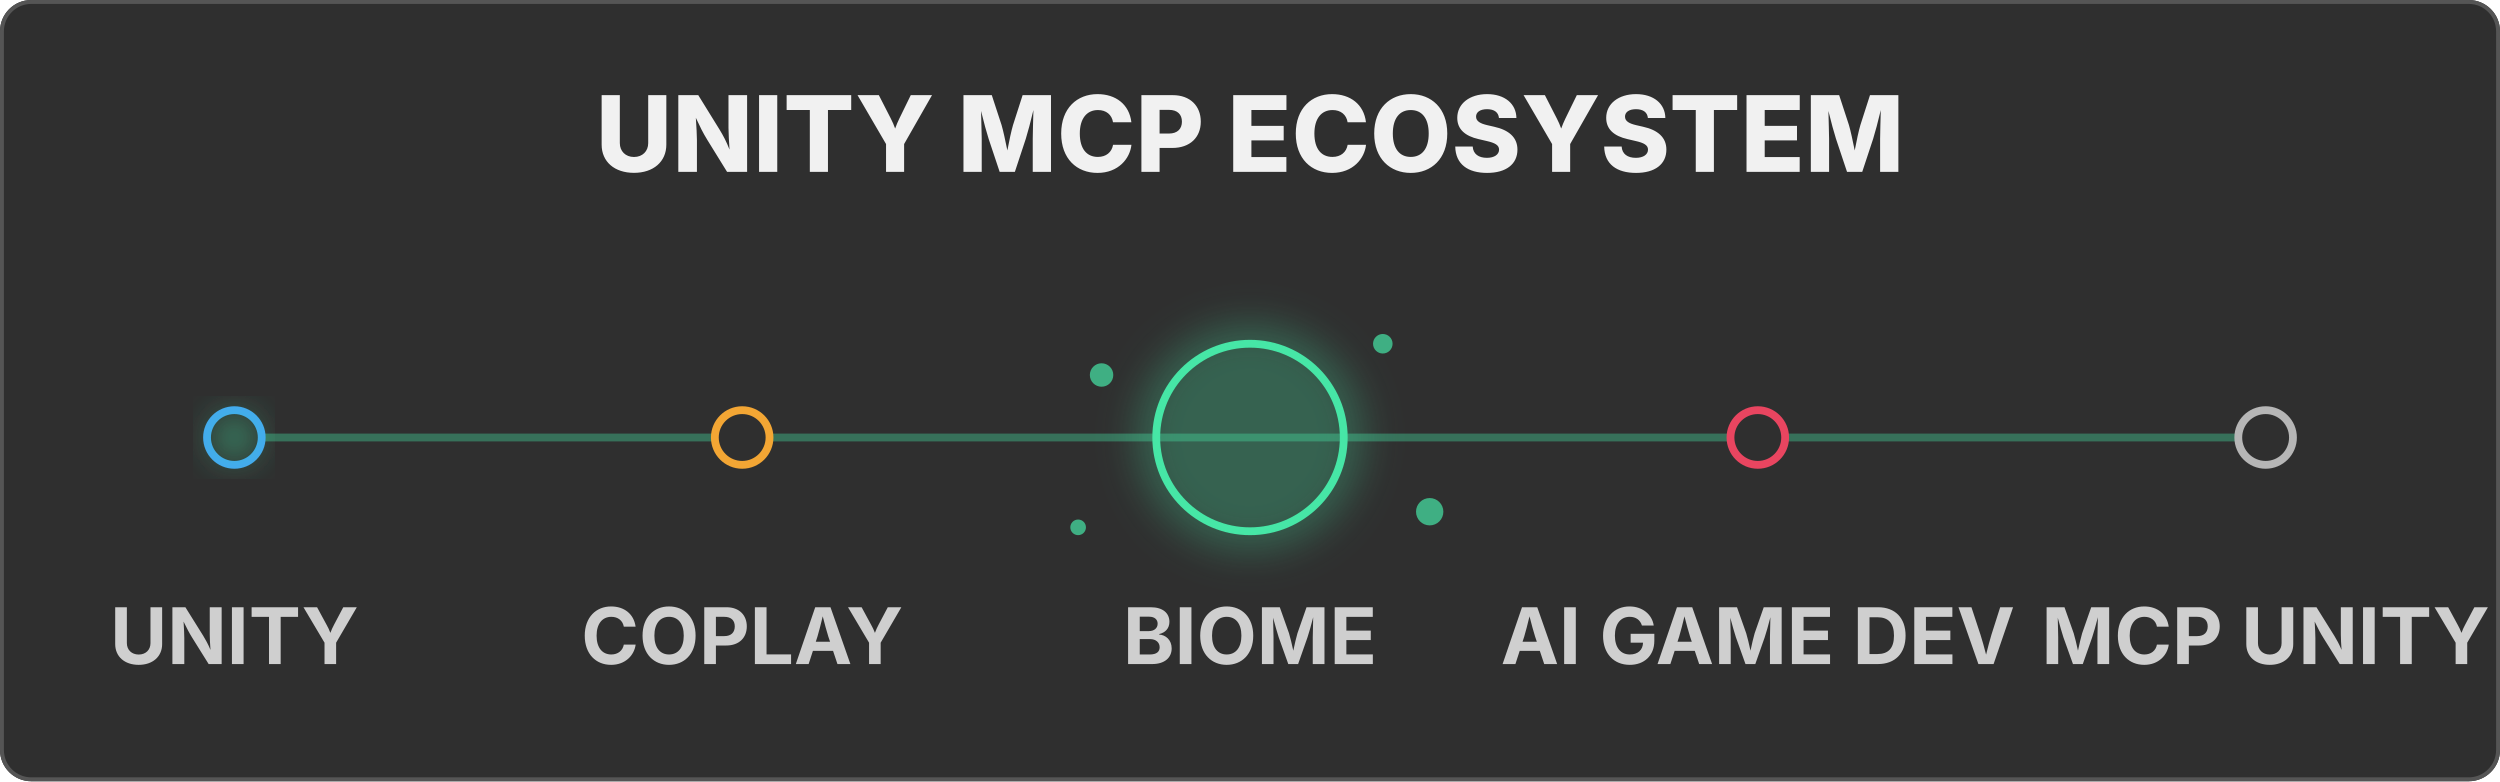
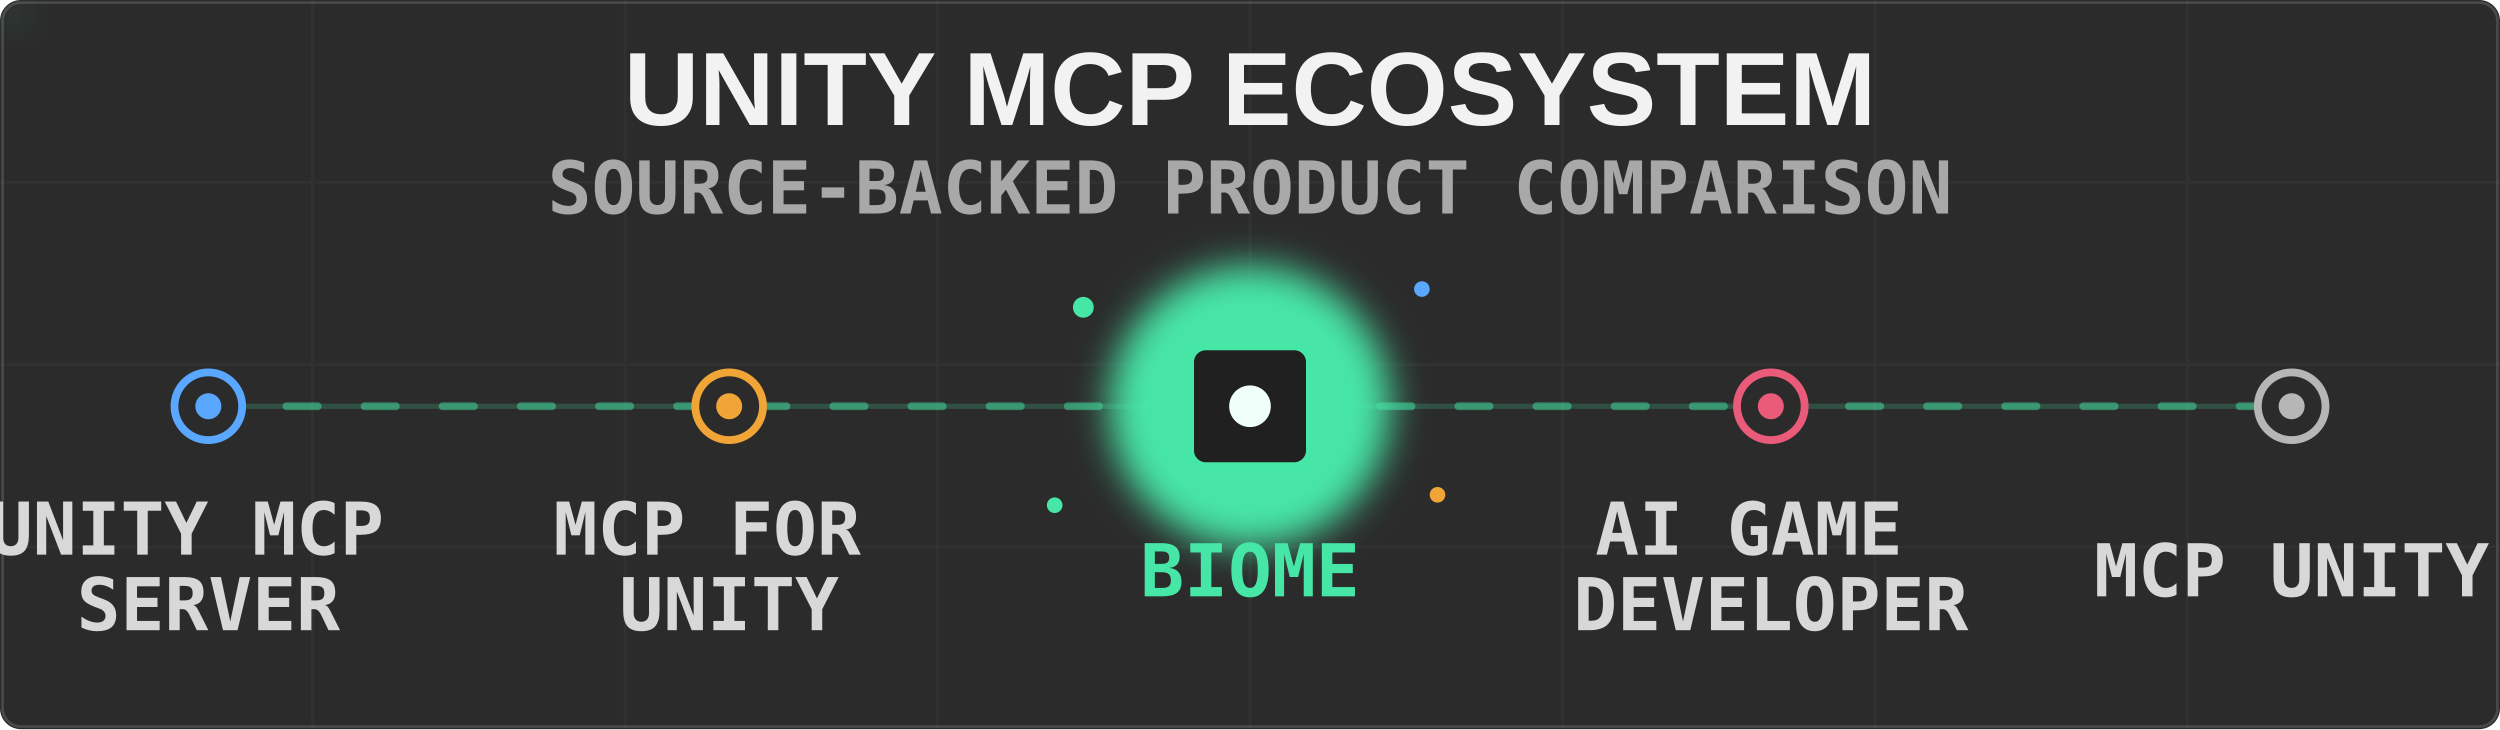
- <svg xmlns="http://www.w3.org/2000/svg" viewBox="0 0 640 200" role="img" aria-labelledby="comparison-title comparison-desc">
+ <svg xmlns="http://www.w3.org/2000/svg" viewBox="0 0 960 280" width="960" height="280" role="img" aria-labelledby="comparison-title comparison-desc">
  <defs>
-     <filter id="soft-glow" x="-80%" y="-80%" width="260%" height="260%">
-       <feGaussianBlur stdDeviation="5" />
+     <filter id="comparison-glow" x="-100%" y="-100%" width="300%" height="300%">
+       <feGaussianBlur stdDeviation="7" />
    </filter>
  </defs>
  <style>
-     .bg { fill: #2f2f2f; }
-     .frame { fill: none; stroke: #555; stroke-width: 1; }
-     .track { fill: none; stroke: #46e6a6; stroke-width: 2; opacity: .36; }
-     .tick { fill: #2f2f2f; stroke-width: 2; }
-     .label {
-       fill: #cfcfcf;
-       font-family: -apple-system, BlinkMacSystemFont, "Segoe UI", sans-serif;
-       font-weight: 700;
-       letter-spacing: 0;
-       text-anchor: middle;
+     .comparison-track {
+       fill: none;
+       stroke: #46e6a6;
+       stroke-width: 3;
+       stroke-linecap: round;
+       stroke-dasharray: 12 18;
+       opacity: .48;
+       animation: comparison-flow 4.2s linear infinite;
    }
-     .title {
-       fill: #f1f1f1;
-       font: 800 27px -apple-system, BlinkMacSystemFont, "Segoe UI", sans-serif;
-       letter-spacing: 0;
-       text-anchor: middle;
-     }
-     .core-aura {
-       fill: #46e6a6;
-       opacity: .28;
+     .comparison-node {
      transform-box: fill-box;
      transform-origin: center;
-       animation: aura 2.8s ease-in-out infinite;
+       animation: comparison-node 4.6s ease-in-out infinite;
    }
-     .core {
-       fill: #2f2f2f;
-       stroke: #46e6a6;
-       stroke-width: 3;
-       transform: rotate(45deg);
+     .comparison-node-b { animation-delay: -.8s; }
+     .comparison-node-c { animation-delay: -1.6s; }
+     .comparison-node-d { animation-delay: -2.4s; }
+     .comparison-core {
      transform-box: fill-box;
      transform-origin: center;
-       animation: breathe 2.8s ease-in-out infinite;
+       animation: comparison-core 2.9s ease-in-out infinite;
    }
-     .signal {
-       fill: #46e6a6;
-       filter: url(#soft-glow);
-       animation: signal 5.4s cubic-bezier(.45, 0, .55, 1) infinite;
-     }
-     .pulse {
-       fill: none;
-       stroke: #46e6a6;
-       stroke-width: 2;
+     .comparison-aura {
      transform-box: fill-box;
      transform-origin: center;
-       animation: pulse 2.8s ease-out infinite;
+       animation: comparison-aura 2.9s ease-in-out infinite;
    }
-     .particle {
-       fill: #46e6a6;
-       opacity: .7;
+     .comparison-spore {
      transform-box: fill-box;
      transform-origin: center;
-       animation: drift 3.7s ease-in-out infinite alternate;
+       animation: comparison-drift-a 4.8s ease-in-out infinite alternate;
    }
-     .p2 { animation-delay: -.9s; animation-duration: 4.6s; }
-     .p3 { animation-delay: -1.8s; animation-duration: 3.2s; }
-     .p4 { animation-delay: -2.6s; animation-duration: 5.1s; }
-     @keyframes aura {
-       0%, 100% { opacity: .16; transform: scale(.86); }
-       50% { opacity: .38; transform: scale(1.16); }
+     .comparison-spore-b {
+       animation-name: comparison-drift-b;
+       animation-duration: 5.7s;
+       animation-delay: -2.2s;
    }
-     @keyframes breathe {
-       0%, 100% { transform: scale(.96) rotate(45deg); }
-       50% { transform: scale(1.04) rotate(45deg); }
+     @keyframes comparison-flow { to { stroke-dashoffset: -60; } }
+     @keyframes comparison-node {
+       0%, 100% { opacity: .82; transform: translateY(0); }
+       50% { opacity: 1; transform: translateY(-3px); }
    }
-     @keyframes signal {
-       0% { transform: translateX(0); opacity: 0; }
-       8% { opacity: 1; }
-       50% { opacity: 1; }
-       92% { opacity: 1; }
-       100% { transform: translateX(520px); opacity: 0; }
+     @keyframes comparison-core {
+       0%, 100% { transform: scale(.94) rotate(45deg); }
+       50% { transform: scale(1.08) rotate(45deg); }
    }
-     @keyframes pulse {
-       0% { opacity: .75; transform: scale(.45); }
-       75%, 100% { opacity: 0; transform: scale(1.45); }
+     @keyframes comparison-aura {
+       0%, 100% { opacity: .14; transform: scale(.82); }
+       50% { opacity: .44; transform: scale(1.18); }
    }
-     @keyframes drift {
-       0% { transform: translate(-3px, 2px) scale(.8); opacity: .35; }
-       45% { transform: translate(4px, -5px) scale(1.15); opacity: .9; }
-       100% { transform: translate(7px, 3px) scale(.7); opacity: .45; }
+     @keyframes comparison-drift-a {
+       0% { opacity: .16; transform: translate(-8px, 6px) scale(.72); }
+       55% { opacity: .82; transform: translate(10px, -8px) scale(1.18); }
+       100% { opacity: .26; transform: translate(17px, 5px) scale(.8); }
+     }
+     @keyframes comparison-drift-b {
+       0% { opacity: .14; transform: translate(8px, -6px) scale(.74); }
+       50% { opacity: .72; transform: translate(-12px, 9px) scale(1.14); }
+       100% { opacity: .24; transform: translate(5px, -11px) scale(.8); }
    }
    @media (prefers-reduced-motion: reduce) {
-       .core-aura, .core, .signal, .pulse, .particle { animation: none; }
-       .signal { opacity: .8; transform: translateX(260px); }
-       .core-aura { opacity: .25; }
+       .comparison-track, .comparison-node, .comparison-core, .comparison-aura,
+       .comparison-spore {
+         animation: none !important;
+       }
+       .comparison-track { stroke-dasharray: none; opacity: .62; }
+       .comparison-core { transform: rotate(45deg); }
+       .comparison-aura { opacity: .22; }
+       .comparison-spore { opacity: .28; }
+       .motion-particle { display: none; }
    }
  </style>
-   <rect class="bg" width="640" height="200" rx="8" />
-   <rect class="frame" x=".5" y=".5" width="639" height="199" rx="7.5" />
-   <text class="title" x="320" y="44" font-size="27" data-mobile-critical="true">UNITY MCP ECOSYSTEM</text>
-   <path class="track" d="M60 112 H580" />
-   <circle class="tick" cx="60" cy="112" r="7" stroke="#42a5f5" />
-   <circle class="tick" cx="190" cy="112" r="7" stroke="#f3a634" />
-   <circle class="tick" cx="450" cy="112" r="7" stroke="#e94560" />
-   <circle class="tick" cx="580" cy="112" r="7" stroke="#b6b6b6" />
-   <circle class="signal" cx="60" cy="112" r="4" />
-   <circle class="pulse" cx="320" cy="112" r="24" />
-   <circle class="core-aura" cx="320" cy="112" r="29" filter="url(#soft-glow)" />
-   <rect class="core" x="301" y="93" width="38" height="38" rx="5" />
-   <circle class="particle p1" cx="282" cy="96" r="3" />
-   <circle class="particle p2" cx="354" cy="88" r="2.5" />
-   <circle class="particle p3" cx="366" cy="131" r="3.5" />
-   <circle class="particle p4" cx="276" cy="135" r="2" />
-   <text class="label" x="60" y="170" font-size="20" data-mobile-critical="true">UNITY</text>
-   <text class="label" x="190" y="170" font-size="20" data-mobile-critical="true">COPLAY</text>
-   <text class="label" x="320" y="170" font-size="20" fill="#46e6a6" data-mobile-critical="true">BIOME</text>
-   <text class="label" x="450" y="170" font-size="20" data-mobile-critical="true">AI GAME DEV</text>
-   <text class="label" x="580" y="170" font-size="20" data-mobile-critical="true">MCP UNITY</text>
+   <rect width="960" height="280" rx="8" fill="#2b2b2b" />
+   <rect x="1" y="1" width="958" height="278" rx="7" fill="none" stroke="#4a4a4a" />
+   <g stroke="#777" stroke-width="1" opacity=".08">
+     <path d="M0 70H960M0 140H960M0 210H960" />
+     <path d="M120 0V280M240 0V280M360 0V280M480 0V280M600 0V280M720 0V280M840 0V280" />
+   </g>
+   <text x="480" y="48" text-anchor="middle" fill="#f2f2f2" font-size="40" font-weight="700" data-mobile-critical="true" font-family="'Segoe UI', 'Helvetica Neue', Arial, sans-serif">UNITY MCP ECOSYSTEM</text>
+   <text x="480" y="82" text-anchor="middle" fill="#a8a8a8" font-size="28" font-weight="600" data-mobile-critical="true" font-family="ui-monospace, SFMono-Regular, Menlo, Consolas, monospace">SOURCE-BACKED PRODUCT COMPARISON</text>
+   <path d="M80 156H880" stroke="#46e6a6" stroke-width="2" opacity=".2" />
+   <path class="comparison-track" d="M80 156H880" />
+   <circle class="motion-particle" r="6" fill="#46e6a6" filter="url(#comparison-glow)">
+     <animateMotion dur="5.2s" repeatCount="indefinite" path="M80 156H880" />
+   </circle>
+   <g class="comparison-node">
+     <circle cx="80" cy="156" r="13" fill="#2b2b2b" stroke="#59a7ff" stroke-width="3" />
+     <circle cx="80" cy="156" r="5" fill="#59a7ff" />
+   </g>
+   <g class="comparison-node comparison-node-b">
+     <circle cx="280" cy="156" r="13" fill="#2b2b2b" stroke="#f0a536" stroke-width="3" />
+     <circle cx="280" cy="156" r="5" fill="#f0a536" />
+   </g>
+   <g>
+     <circle class="comparison-aura" cx="480" cy="156" r="54" fill="#46e6a6" filter="url(#comparison-glow)" />
+     <rect class="comparison-core" x="457" y="133" width="46" height="46" rx="6" fill="#202020" stroke="#46e6a6" stroke-width="3" />
+     <circle cx="480" cy="156" r="8" fill="#effff9" />
+   </g>
+   <g class="comparison-node comparison-node-c">
+     <circle cx="680" cy="156" r="13" fill="#2b2b2b" stroke="#e95b78" stroke-width="3" />
+     <circle cx="680" cy="156" r="5" fill="#e95b78" />
+   </g>
+   <g class="comparison-node comparison-node-d">
+     <circle cx="880" cy="156" r="13" fill="#2b2b2b" stroke="#b6b6b6" stroke-width="3" />
+     <circle cx="880" cy="156" r="5" fill="#b6b6b6" />
+   </g>
+   <g fill="#d8d8d8" font-size="28" font-weight="700" text-anchor="middle" font-family="ui-monospace, SFMono-Regular, Menlo, Consolas, monospace">
+     <text x="80" y="213" font-size="28" data-mobile-critical="true">
+       <tspan x="80" textLength="140" lengthAdjust="spacingAndGlyphs">UNITY MCP</tspan>
+       <tspan x="80" dy="29">SERVER</tspan>
+     </text>
+     <text x="280" y="213" font-size="28" data-mobile-critical="true">
+       <tspan x="280">MCP FOR</tspan>
+       <tspan x="280" dy="29">UNITY</tspan>
+     </text>
+     <text x="480" y="229" fill="#46e6a6" font-size="28" data-mobile-critical="true">BIOME</text>
+     <text x="680" y="213" font-size="28" data-mobile-critical="true">
+       <tspan x="680">AI GAME</tspan>
+       <tspan x="680" dy="29">DEVELOPER</tspan>
+     </text>
+     <text x="880" y="229" font-size="28" textLength="140" lengthAdjust="spacingAndGlyphs" data-mobile-critical="true">MCP UNITY</text>
+   </g>
+   <circle class="comparison-spore" cx="416" cy="118" r="4" fill="#46e6a6" />
+   <circle class="comparison-spore comparison-spore-b" cx="546" cy="111" r="3" fill="#59a7ff" />
+   <circle class="comparison-spore" cx="552" cy="190" r="3" fill="#f0a536" />
+   <circle class="comparison-spore comparison-spore-b" cx="405" cy="194" r="3" fill="#46e6a6" />
</svg>
